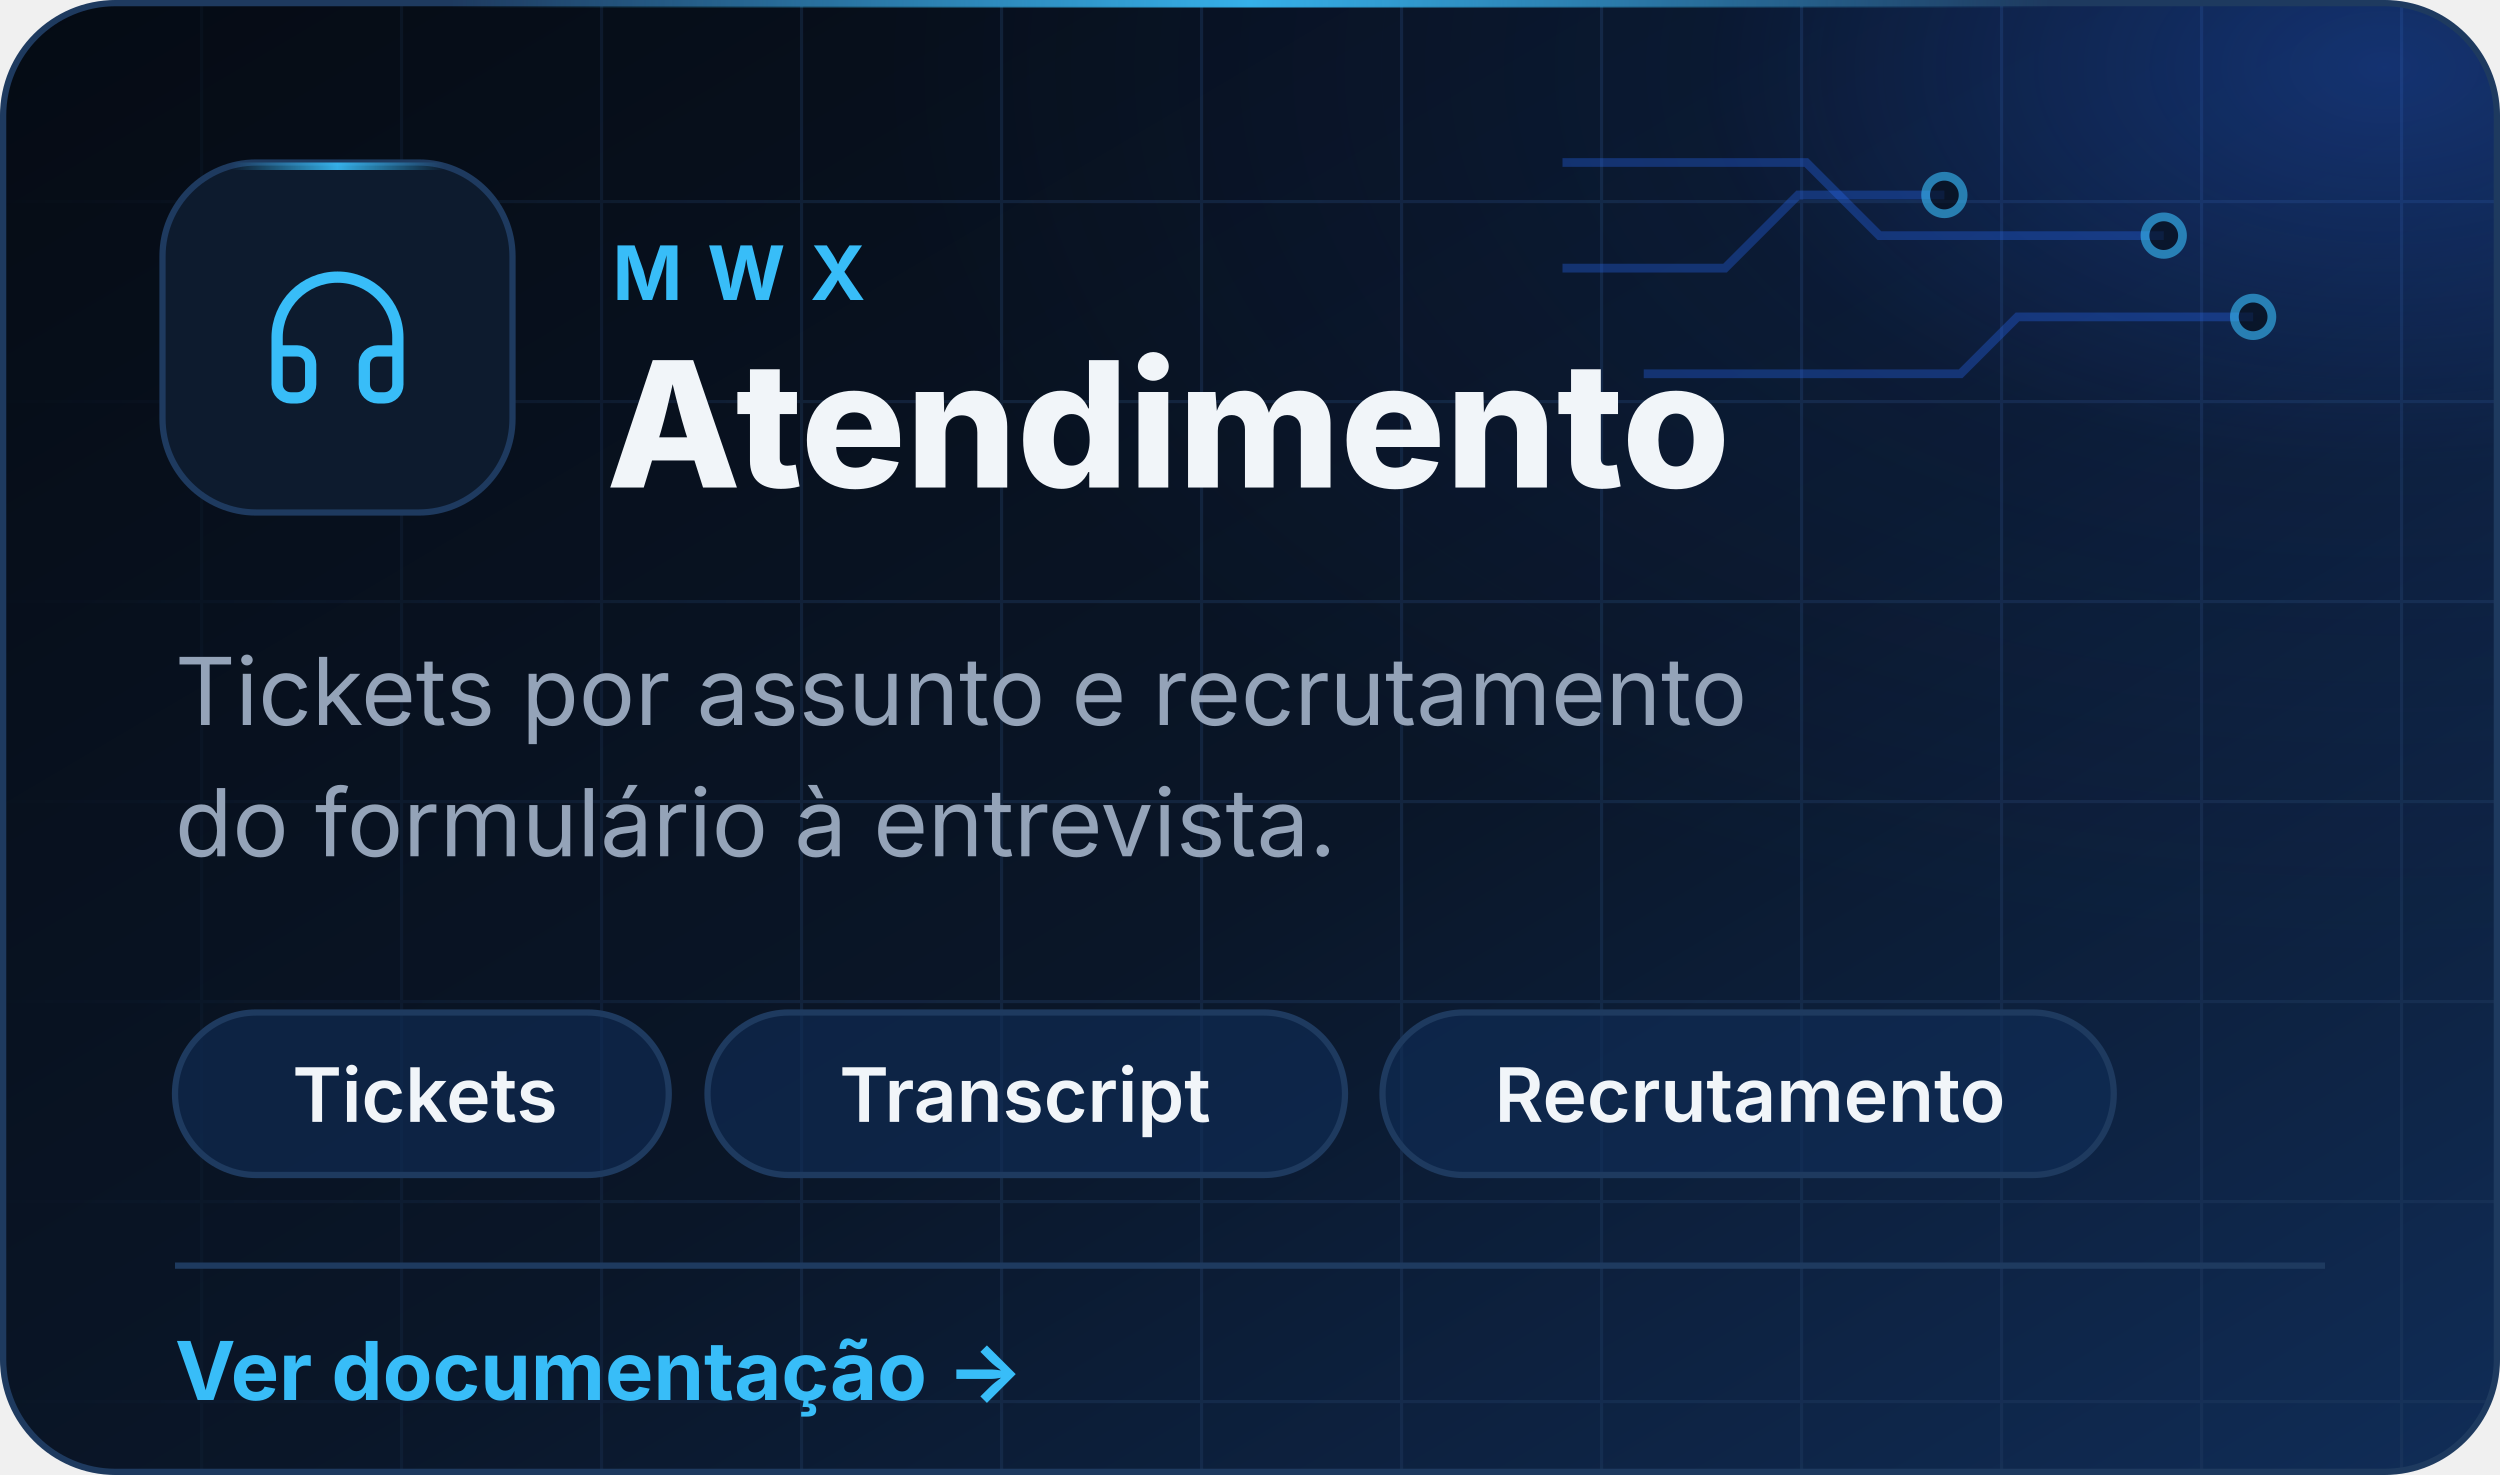
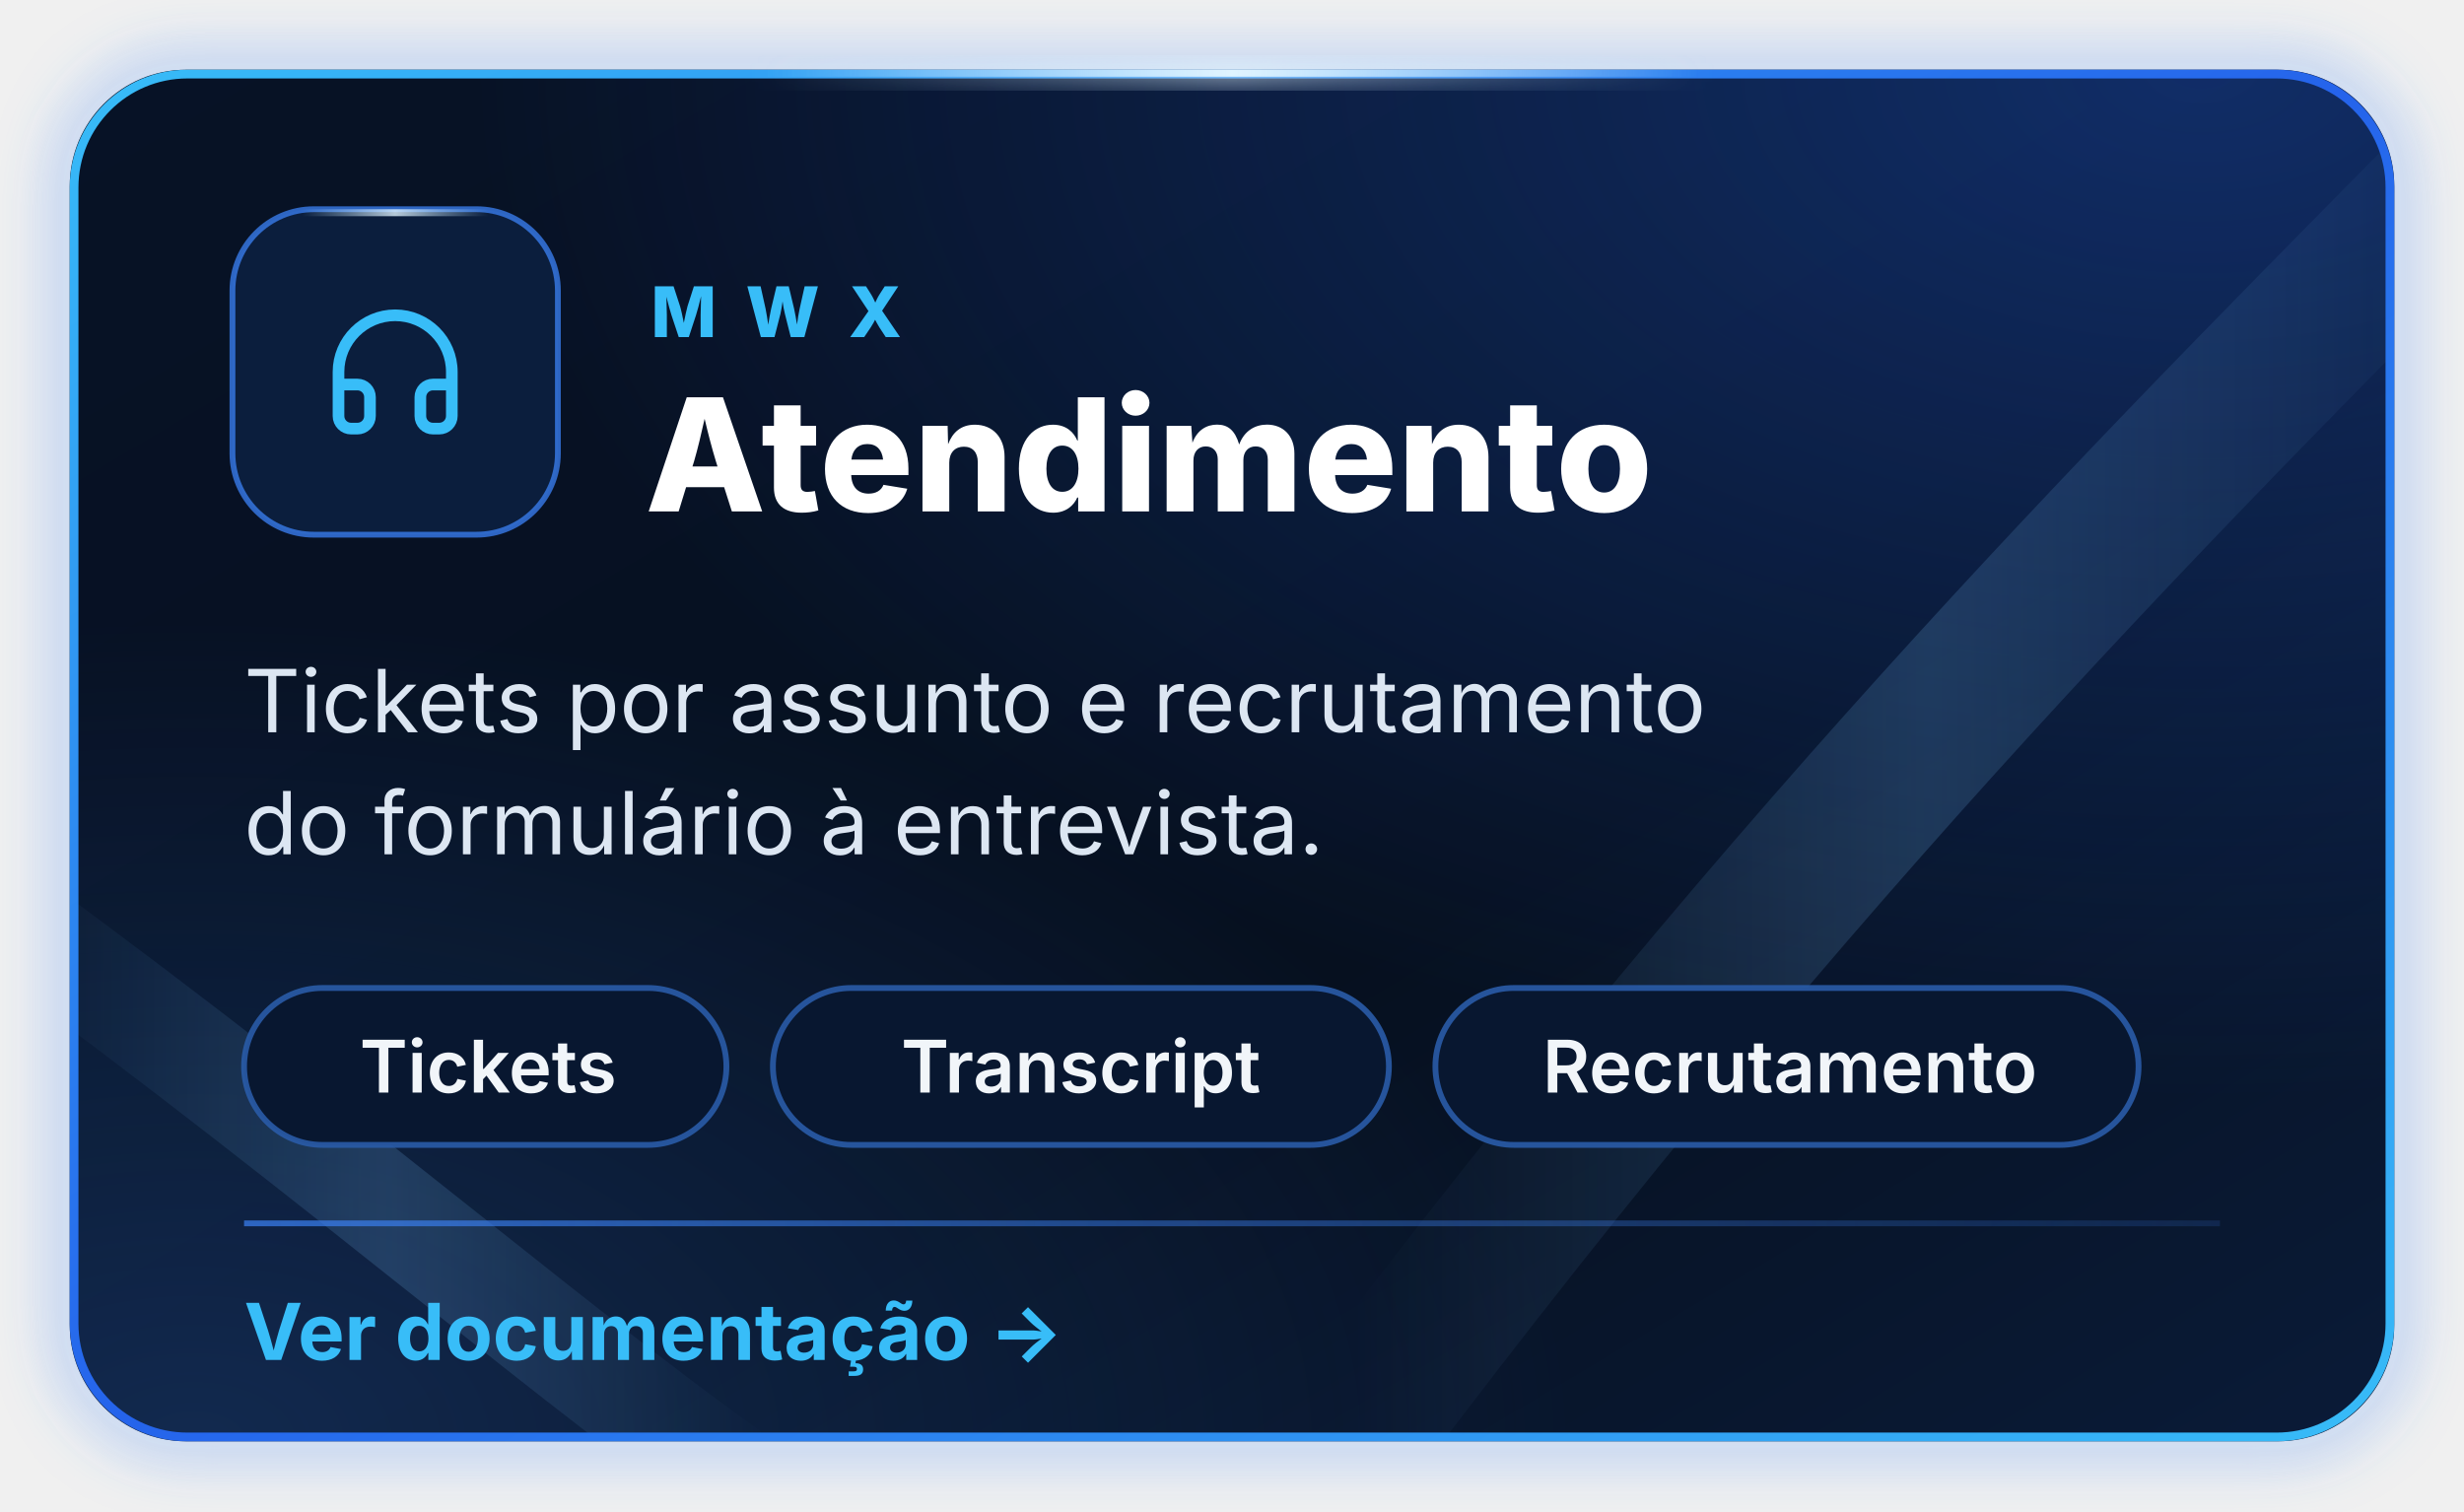
- <svg xmlns="http://www.w3.org/2000/svg" width="400" height="236" viewBox="0 0 400 236" role="img" aria-label="MWX Atendimento: Tickets por assunto e recrutamento do formulário à entrevista." font-family="'Segoe UI', 'Inter', 'Helvetica Neue', Arial, sans-serif">
+ <svg xmlns="http://www.w3.org/2000/svg" width="424" height="260" viewBox="0 0 424 260" role="img" aria-label="MWX Atendimento: Tickets por assunto e recrutamento do formulário à entrevista." font-family="'Segoe UI', 'Inter', 'Helvetica Neue', Arial, sans-serif">
  <defs>
-     <linearGradient id="bgvatendimento" x1="0" y1="0" x2="1" y2="1">
-       <stop offset="0" stop-color="#050B14" />
-       <stop offset=".55" stop-color="#0A1628" />
-       <stop offset="1" stop-color="#102D58" />
+     <linearGradient id="bggatendimento" x1="0" y1="0" x2="1" y2="1">
+       <stop offset="0" stop-color="#071226" />
+       <stop offset=".6" stop-color="#06101F" />
+       <stop offset="1" stop-color="#0A1B38" />
    </linearGradient>
-     <radialGradient id="glowvatendimento" cx="0.95" cy="0.05" r=".6">
-       <stop offset="0" stop-color="#2563EB" stop-opacity=".38" />
-       <stop offset=".45" stop-color="#2563EB" stop-opacity=".08" />
+     <radialGradient id="glgatendimento" cx=".92" cy="0" r=".75">
+       <stop offset="0" stop-color="#2563EB" stop-opacity=".35" />
      <stop offset="1" stop-color="#2563EB" stop-opacity="0" />
    </radialGradient>
-     <pattern id="gridvatendimento" width="32" height="32" patternUnits="userSpaceOnUse">
-       <path d="M32 0H0V32" fill="none" stroke="#1E3A5F" stroke-width="1" opacity=".45" />
-     </pattern>
-     <linearGradient id="edgevatendimento" x1="0" y1="0" x2="1" y2="0">
-       <stop offset="0" stop-color="#38BDF8" stop-opacity="0" />
-       <stop offset=".5" stop-color="#38BDF8" stop-opacity=".9" />
-       <stop offset="1" stop-color="#38BDF8" stop-opacity="0" />
-     </linearGradient>
-     <linearGradient id="txtvatendimento" x1="0" y1="0" x2="1" y2="0">
-       <stop offset="0" stop-color="#2563EB" />
-       <stop offset=".5" stop-color="#3B82F6" />
+     <radialGradient id="gbgatendimento" cx=".05" cy="1" r=".6">
+       <stop offset="0" stop-color="#3B82F6" stop-opacity=".22" />
+       <stop offset="1" stop-color="#3B82F6" stop-opacity="0" />
+     </radialGradient>
+     <linearGradient id="bdgatendimento" x1="0" y1="0" x2="1" y2="1">
+       <stop offset="0" stop-color="#38BDF8" />
+       <stop offset=".5" stop-color="#2563EB" />
      <stop offset="1" stop-color="#38BDF8" />
    </linearGradient>
-     <linearGradient id="fadevatendimento" x1="0" y1="0" x2="1" y2="0">
-       <stop offset="0" stop-color="#fff" stop-opacity="0" />
-       <stop offset=".35" stop-color="#fff" stop-opacity=".9" />
-       <stop offset="1" stop-color="#fff" />
+     <linearGradient id="swgatendimento" x1="0" y1="0" x2="1" y2="0">
+       <stop offset="0" stop-color="#7CC4FF" stop-opacity="0" />
+       <stop offset=".5" stop-color="#7CC4FF" stop-opacity=".18" />
+       <stop offset="1" stop-color="#7CC4FF" stop-opacity="0" />
    </linearGradient>
-     <mask id="gmvatendimento">
-       <rect width="400" height="236" fill="url(#fadevatendimento)" />
-     </mask>
-     <clipPath id="clipvatendimento">
-       <rect width="400" height="236" rx="20" />
+     <linearGradient id="higatendimento" x1="0" y1="0" x2="1" y2="0">
+       <stop offset="0" stop-color="#BFE6FF" stop-opacity="0" />
+       <stop offset=".5" stop-color="#E0F4FF" stop-opacity="1" />
+       <stop offset="1" stop-color="#BFE6FF" stop-opacity="0" />
+     </linearGradient>
+     <linearGradient id="dvgatendimento" x1="0" y1="0" x2="1" y2="0">
+       <stop offset="0" stop-color="#3B82F6" stop-opacity=".7" />
+       <stop offset="1" stop-color="#3B82F6" stop-opacity=".15" />
+     </linearGradient>
+     <filter id="blgatendimento" x="-10%" y="-10%" width="120%" height="120%">
+       <feGaussianBlur stdDeviation="5" />
+     </filter>
+     <filter id="bsgatendimento" x="-50%" y="-50%" width="200%" height="200%">
+       <feGaussianBlur stdDeviation="2.5" />
+     </filter>
+     <clipPath id="clgatendimento">
+       <rect x="12" y="12" width="400" height="236" rx="20" />
    </clipPath>
  </defs>
-   <g clip-path="url(#clipvatendimento)">
-     <rect width="400" height="236" fill="url(#bgvatendimento)" />
-     <rect width="400" height="236" fill="url(#gridvatendimento)" mask="url(#gmvatendimento)" />
-     <rect width="400" height="236" fill="url(#glowvatendimento)" />
+   <rect x="12" y="12" width="400" height="236" rx="20" fill="none" stroke="#3B82F6" stroke-width="4" opacity=".55" filter="url(#blgatendimento)" />
+   <g clip-path="url(#clgatendimento)">
+     <rect x="12" y="12" width="400" height="236" fill="url(#bggatendimento)" />
+     <rect x="12" y="12" width="400" height="236" fill="url(#glgatendimento)" />
+     <rect x="12" y="12" width="400" height="236" fill="url(#gbgatendimento)" />
+     <path d="M232 248 C 312.0 141.8, 372.0 82.8, 432 22" fill="none" stroke="url(#swgatendimento)" stroke-width="26" />
+     <path d="M2 158.32 C 60.0 200.8, 100.0 236.2, 132.0 258" fill="none" stroke="url(#swgatendimento)" stroke-width="18" />
  </g>
-   <rect x=".5" y=".5" width="399" height="235" rx="18" fill="none" stroke="#1E3A5F" />
-   <rect x="72" y="0" width="256" height="1.2" fill="url(#edgevatendimento)" />
-   <path d="M250 26 h39.0 l11.7 11.7 h45.5" fill="none" stroke="#2563EB" stroke-width="1.4" opacity="0.35" />
-   <path d="M250 42.9 h26.0 l11.7 -11.7 h23.4" fill="none" stroke="#2563EB" stroke-width="1.4" opacity="0.35" />
-   <path d="M263.0 59.8 h50.7 l9.1 -9.1 h37.7" fill="none" stroke="#2563EB" stroke-width="1.4" opacity="0.35" />
-   <circle cx="346.2" cy="37.7" r="3" fill="#050B14" stroke="#38BDF8" stroke-width="1.4" opacity="0.6" />
-   <circle cx="311.1" cy="31.2" r="3" fill="#050B14" stroke="#38BDF8" stroke-width="1.4" opacity="0.6" />
-   <circle cx="360.5" cy="50.7" r="3" fill="#050B14" stroke="#38BDF8" stroke-width="1.4" opacity="0.6" />
-   <rect x="26" y="26" width="56" height="56" rx="15" fill="#0D1B2E" stroke="#1E3A5F" />
-   <rect x="37" y="26" width="34" height="1.2" fill="url(#edgevatendimento)" />
-   <g transform="translate(41.12 41.12) scale(1.0733)" fill="none" stroke="#38BDF8" stroke-width="1.68" stroke-linecap="round" stroke-linejoin="round" color="#38BDF8">
+   <rect x="12.75" y="12.75" width="398.5" height="234.5" rx="19.5" fill="none" stroke="url(#bdgatendimento)" stroke-width="1.5" />
+   <rect x="132" y="11" width="160" height="3" rx="1.5" fill="url(#higatendimento)" filter="url(#bsgatendimento)" />
+   <rect x="132" y="12" width="160" height="1.2" fill="url(#higatendimento)" />
+   <rect x="40" y="36" width="56" height="56" rx="14" fill="#0B1E3D" stroke="#3B82F6" stroke-opacity=".75" />
+   <rect x="52" y="36" width="32" height="1.2" fill="url(#higatendimento)" opacity=".8" />
+   <g transform="translate(55 51) scale(1.0833)" fill="none" stroke="#38BDF8" stroke-width="1.85" stroke-linecap="round" stroke-linejoin="round" color="#38BDF8">
    <path d="M3 14h3a2 2 0 0 1 2 2v3a2 2 0 0 1-2 2H5a2 2 0 0 1-2-2v-7a9 9 0 0 1 18 0v7a2 2 0 0 1-2 2h-1a2 2 0 0 1-2-2v-3a2 2 0 0 1 2-2h3" />
  </g>
-   <text x="98" y="48" fill="#38BDF8" font-size="12" font-weight="700" letter-spacing="4">MWX</text>
-   <text x="97" y="78" fill="#F1F5F9" font-size="28" font-weight="800">Atendimento</text>
-   <text x="28" y="116.0" fill="#94A3B8" font-size="15" font-weight="400" text-anchor="start">Tickets por assunto e recrutamento</text>
-   <text x="28" y="137.0" fill="#94A3B8" font-size="15" font-weight="400" text-anchor="start">do formulário à entrevista.</text>
-   <rect x="28" y="162" width="79" height="26" rx="13" fill="#102D58" fill-opacity=".6" stroke="#1E3A5F" />
-   <text x="68" y="179.5" text-anchor="middle" fill="#F1F5F9" font-size="12" font-weight="600">Tickets</text>
-   <rect x="113.2" y="162" width="102" height="26" rx="13" fill="#102D58" fill-opacity=".6" stroke="#1E3A5F" />
-   <text x="164" y="179.5" text-anchor="middle" fill="#F1F5F9" font-size="12" font-weight="600">Transcript</text>
-   <rect x="221.2" y="162" width="117" height="26" rx="13" fill="#102D58" fill-opacity=".6" stroke="#1E3A5F" />
-   <text x="280" y="179.5" text-anchor="middle" fill="#F1F5F9" font-size="12" font-weight="600">Recrutamento</text>
-   <rect x="28" y="202" width="344" height="1" fill="#1E3A5F" />
-   <text x="28" y="224" fill="#38BDF8" font-size="13" font-weight="700">Ver documentação  →</text>
+   <text x="112" y="58" fill="#38BDF8" font-size="12" font-weight="800" letter-spacing="5">MWX</text>
+   <text x="111" y="88" fill="#FFFFFF" font-size="27" font-weight="800">Atendimento</text>
+   <text x="42" y="126.0" fill="#DCE6F2" font-size="15" font-weight="400" text-anchor="start">Tickets por assunto e recrutamento</text>
+   <text x="42" y="147.0" fill="#DCE6F2" font-size="15" font-weight="400" text-anchor="start">do formulário à entrevista.</text>
+   <rect x="42" y="170" width="83" height="27" rx="13.5" fill="#081730" stroke="#2A5BA8" stroke-opacity=".9" />
+   <text x="84" y="188" text-anchor="middle" fill="#F1F5F9" font-size="12.5" font-weight="600">Tickets</text>
+   <rect x="133" y="170" width="106" height="27" rx="13.5" fill="#081730" stroke="#2A5BA8" stroke-opacity=".9" />
+   <text x="186" y="188" text-anchor="middle" fill="#F1F5F9" font-size="12.5" font-weight="600">Transcript</text>
+   <rect x="247" y="170" width="121" height="27" rx="13.5" fill="#081730" stroke="#2A5BA8" stroke-opacity=".9" />
+   <text x="308" y="188" text-anchor="middle" fill="#F1F5F9" font-size="12.5" font-weight="600">Recrutamento</text>
+   <rect x="42" y="210" width="340" height="1" fill="url(#dvgatendimento)" />
+   <text x="42" y="234" fill="#38BDF8" font-size="13.5" font-weight="700">Ver documentação  →</text>
</svg>
